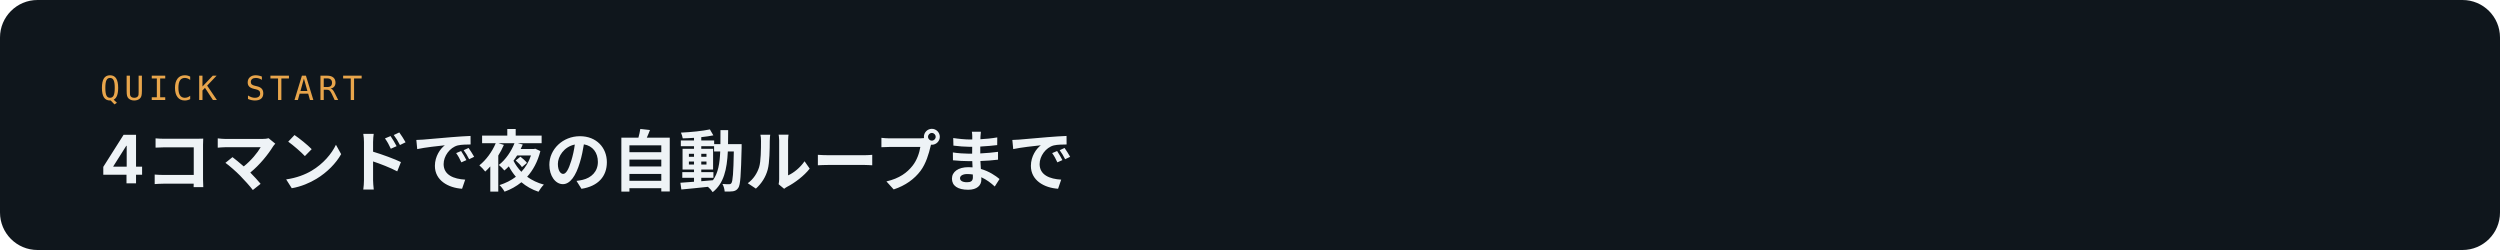
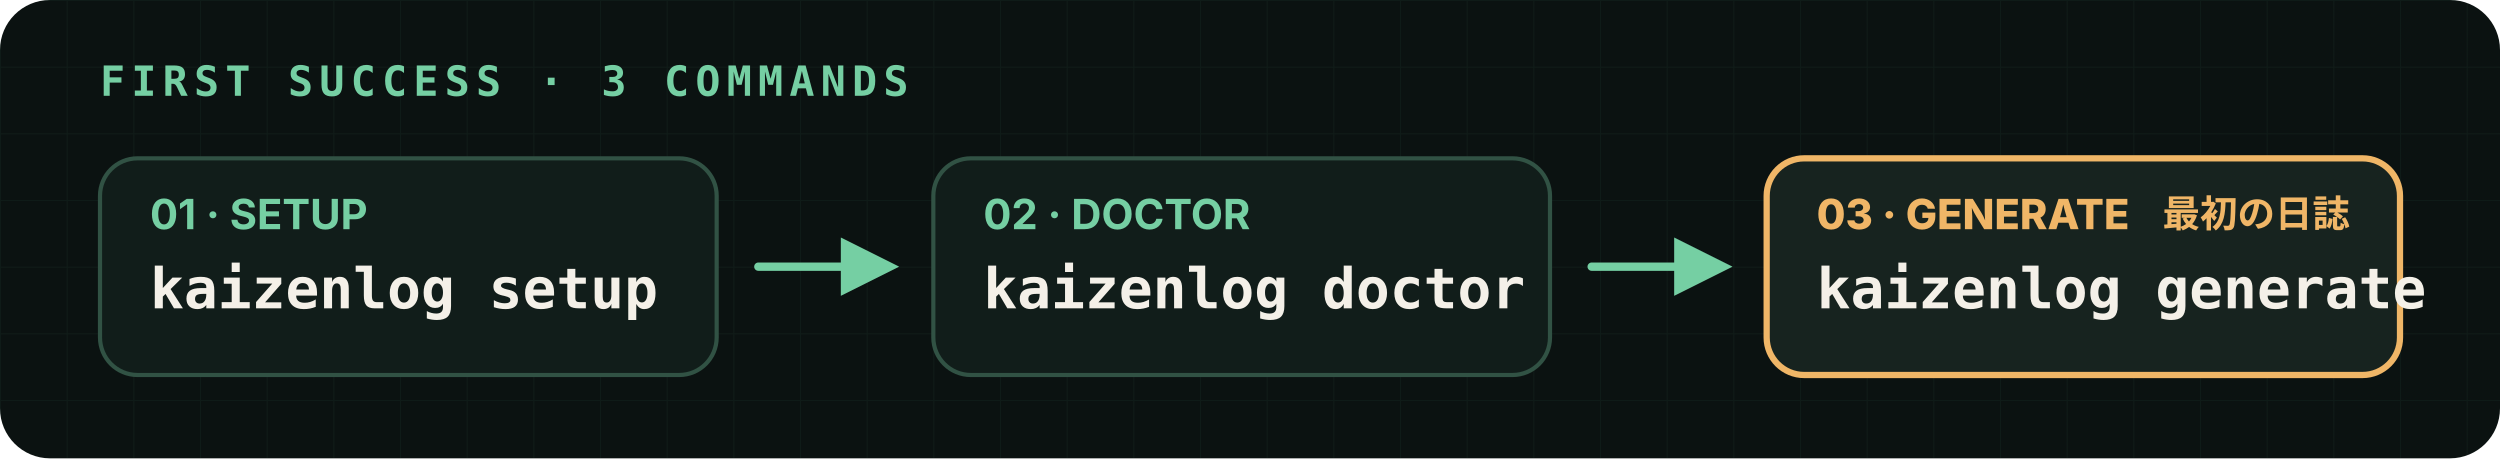
- <svg xmlns="http://www.w3.org/2000/svg" width="1200" height="120" viewBox="0 0 1200 120" role="img" aria-labelledby="t d">
-   <rect width="1200" height="120" rx="18" fill="#0f161c" />
-   <text x="48" y="48" fill="#e8a54b" font-family="ui-monospace, SFMono-Regular, Menlo, Consolas, monospace" font-size="16" letter-spacing="2">QUICK START</text>
-   <text x="48" y="88" fill="#eef3f6" font-family="-apple-system, BlinkMacSystemFont, Segoe UI, Hiragino Sans, Yu Gothic UI, Meiryo, sans-serif" font-size="32" font-weight="700">4コマンドで夜の自動ループまで</text>
+ <svg xmlns="http://www.w3.org/2000/svg" width="1200" height="220" viewBox="0 0 1200 220" role="img" aria-labelledby="title desc">
+   <defs>
+     <pattern id="grid" width="32" height="32" patternUnits="userSpaceOnUse">
+       <path d="M32 0H0V32" fill="none" stroke="#75CFA3" stroke-opacity=".05" stroke-width="1" />
+     </pattern>
+     <marker id="arrow" viewBox="0 0 10 10" refX="8" refY="5" markerWidth="7" markerHeight="7" orient="auto">
+       <path d="M0 0L10 5L0 10Z" fill="#75CFA3" />
+     </marker>
+   </defs>
+   <rect width="1200" height="220" rx="24" fill="#0B1211" />
+   <rect width="1200" height="220" rx="24" fill="url(#grid)" />
+   <text x="48" y="46" fill="#75CFA3" font-family="ui-monospace, SFMono-Regular, Menlo, Consolas, monospace" font-size="20" font-weight="700" letter-spacing="3">FIRST SUCCESS · 3 COMMANDS</text>
+   <g font-family="-apple-system, BlinkMacSystemFont, 'Segoe UI', 'PingFang SC', 'Yu Gothic UI', sans-serif">
+     <g transform="translate(48 76)">
+       <rect width="296" height="104" rx="18" fill="#111D1A" stroke="#315244" stroke-width="2" />
+       <text x="24" y="34" fill="#75CFA3" font-size="20" font-weight="750">01 · SETUP</text>
+       <text x="24" y="72" fill="#F4F0E8" font-family="ui-monospace, SFMono-Regular, Menlo, Consolas, monospace" font-size="27" font-weight="750">kaizenlog setup</text>
+     </g>
+     <path d="M364 128H426" stroke="#75CFA3" stroke-width="4" stroke-linecap="round" marker-end="url(#arrow)" />
+     <g transform="translate(448 76)">
+       <rect width="296" height="104" rx="18" fill="#111D1A" stroke="#315244" stroke-width="2" />
+       <text x="24" y="34" fill="#75CFA3" font-size="20" font-weight="750">02 · DOCTOR</text>
+       <text x="24" y="72" fill="#F4F0E8" font-family="ui-monospace, SFMono-Regular, Menlo, Consolas, monospace" font-size="27" font-weight="750">kaizenlog doctor</text>
+     </g>
+     <path d="M764 128H826" stroke="#75CFA3" stroke-width="4" stroke-linecap="round" marker-end="url(#arrow)" />
+     <g transform="translate(848 76)">
+       <rect width="304" height="104" rx="18" fill="#17231F" stroke="#F0B667" stroke-width="3" />
+       <text x="24" y="34" fill="#F0B667" font-size="20" font-weight="800">03 · GENERATE</text>
+       <text x="24" y="72" fill="#F4F0E8" font-family="ui-monospace, SFMono-Regular, Menlo, Consolas, monospace" font-size="27" font-weight="750">kaizenlog generate</text>
+       <text x="280" y="33" text-anchor="end" fill="#F0B667" font-size="18" font-weight="750">最初の日誌</text>
+     </g>
+   </g>
</svg>
